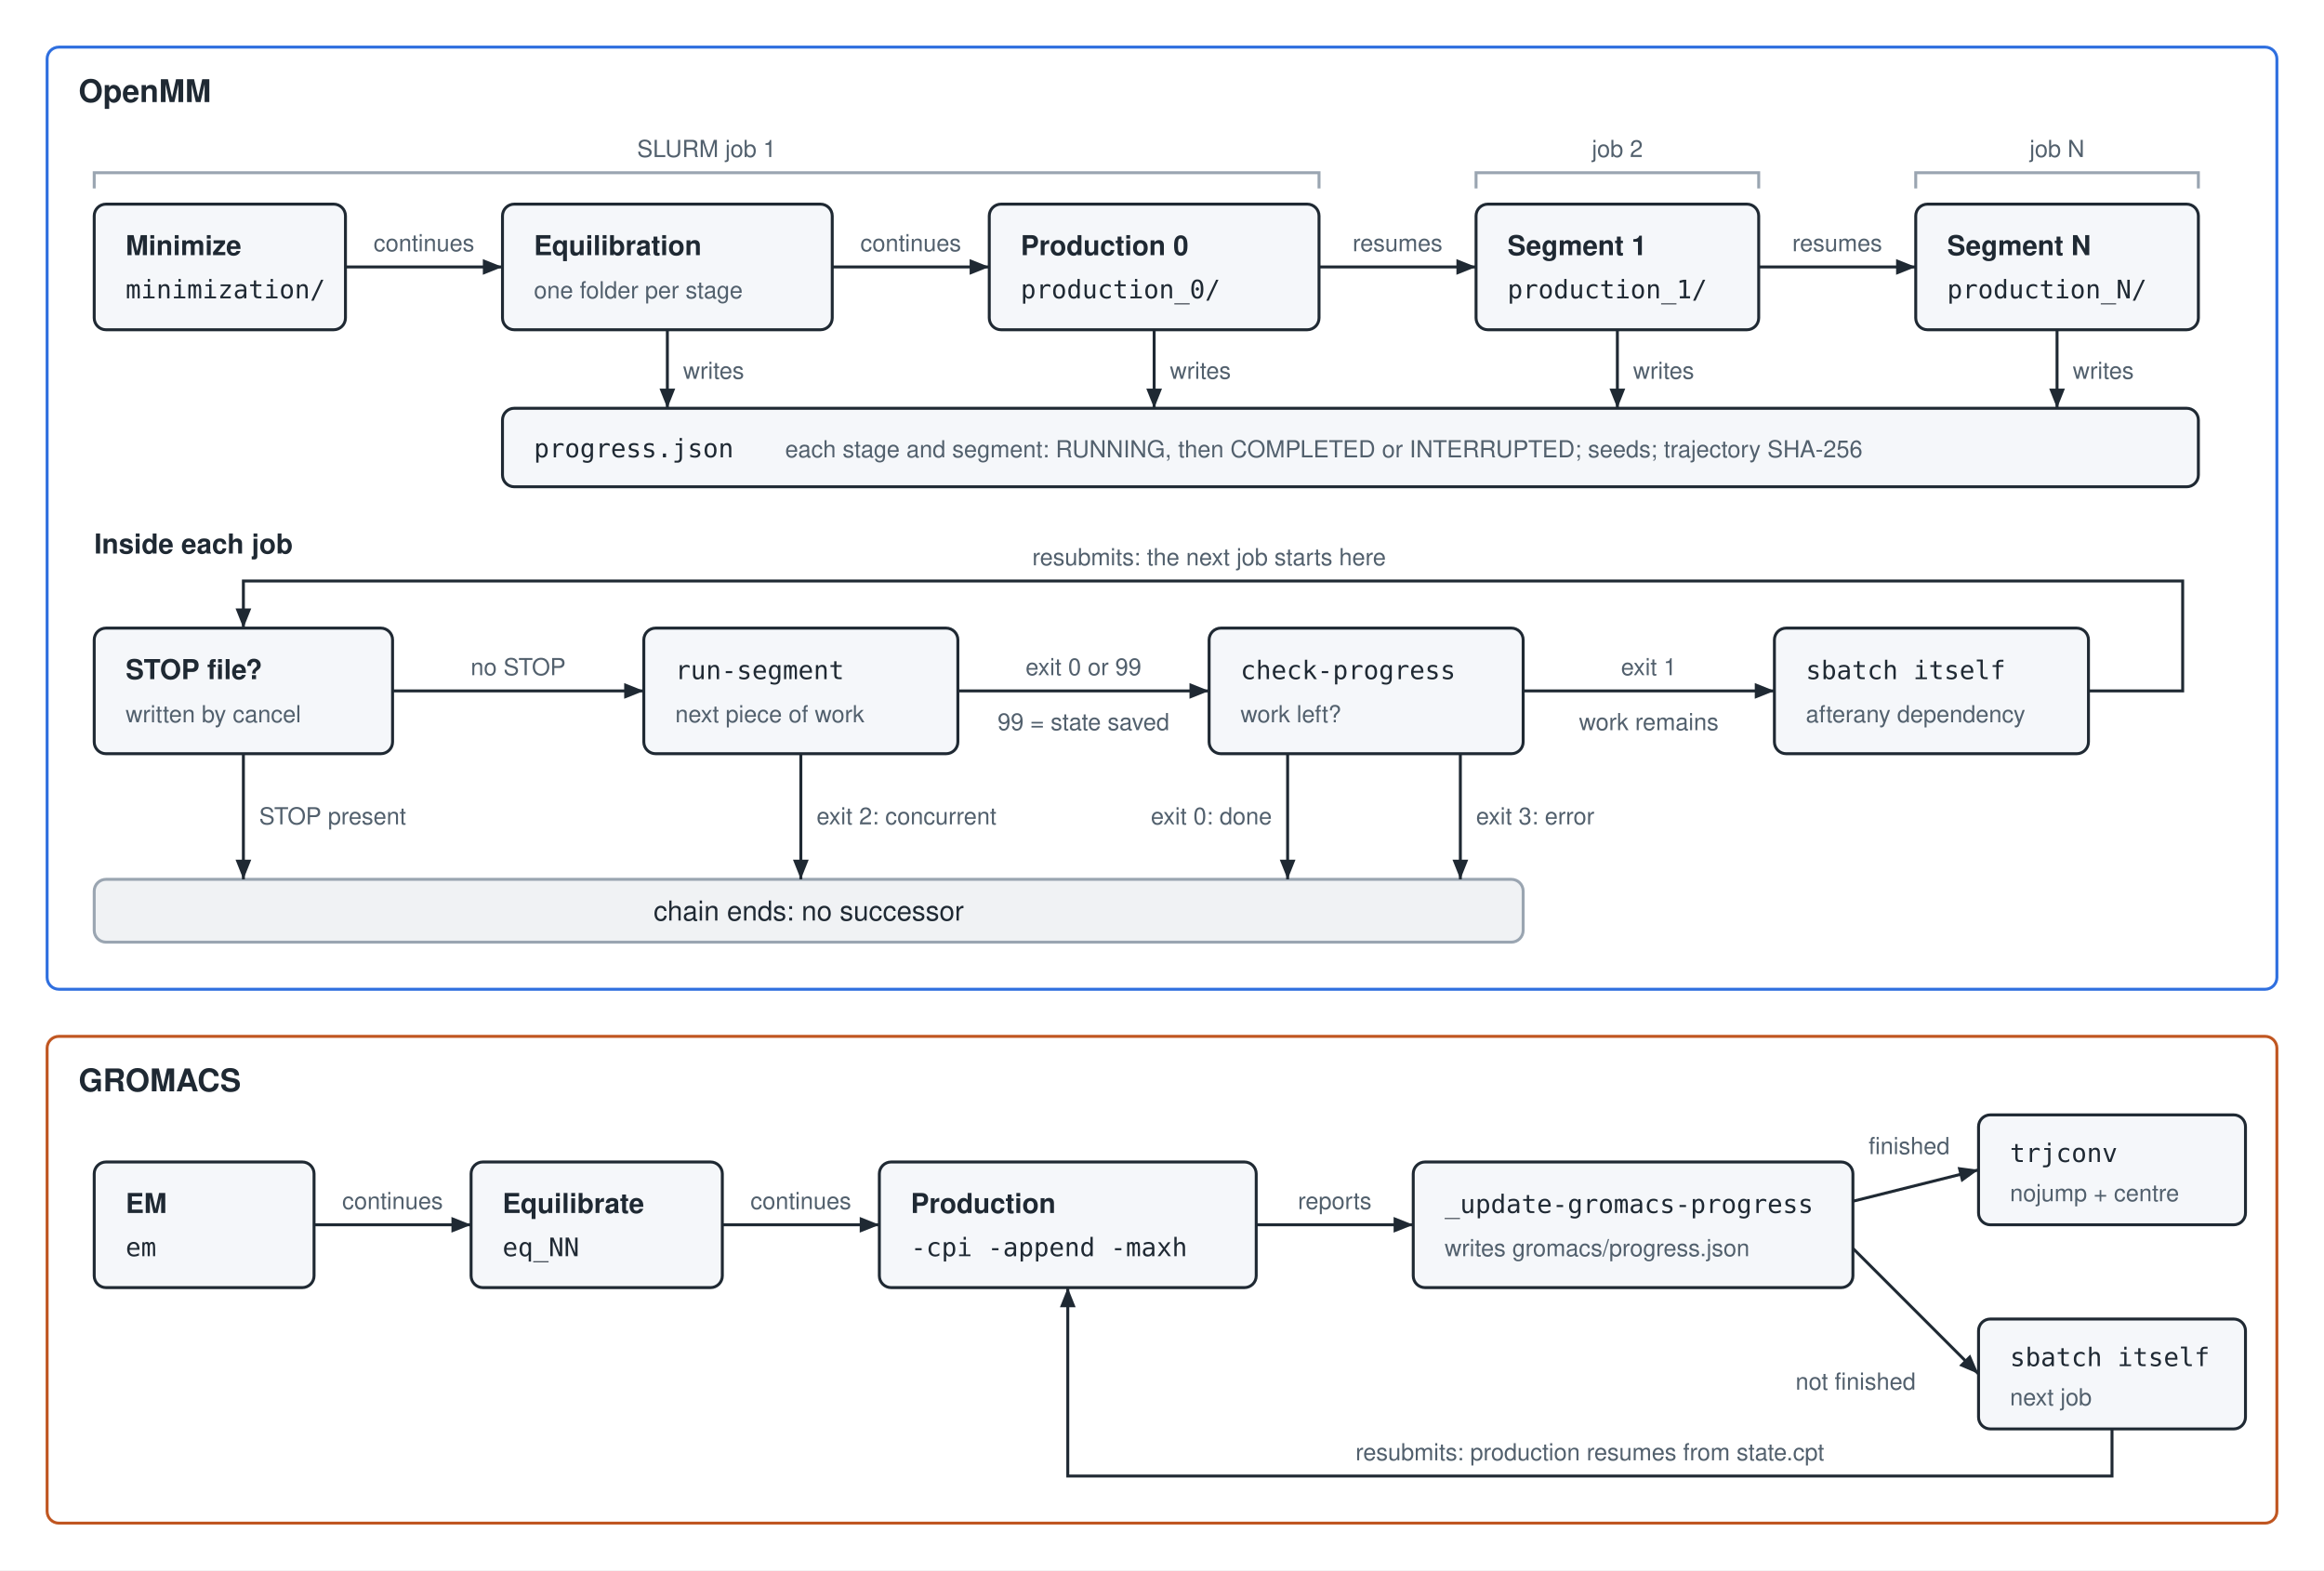
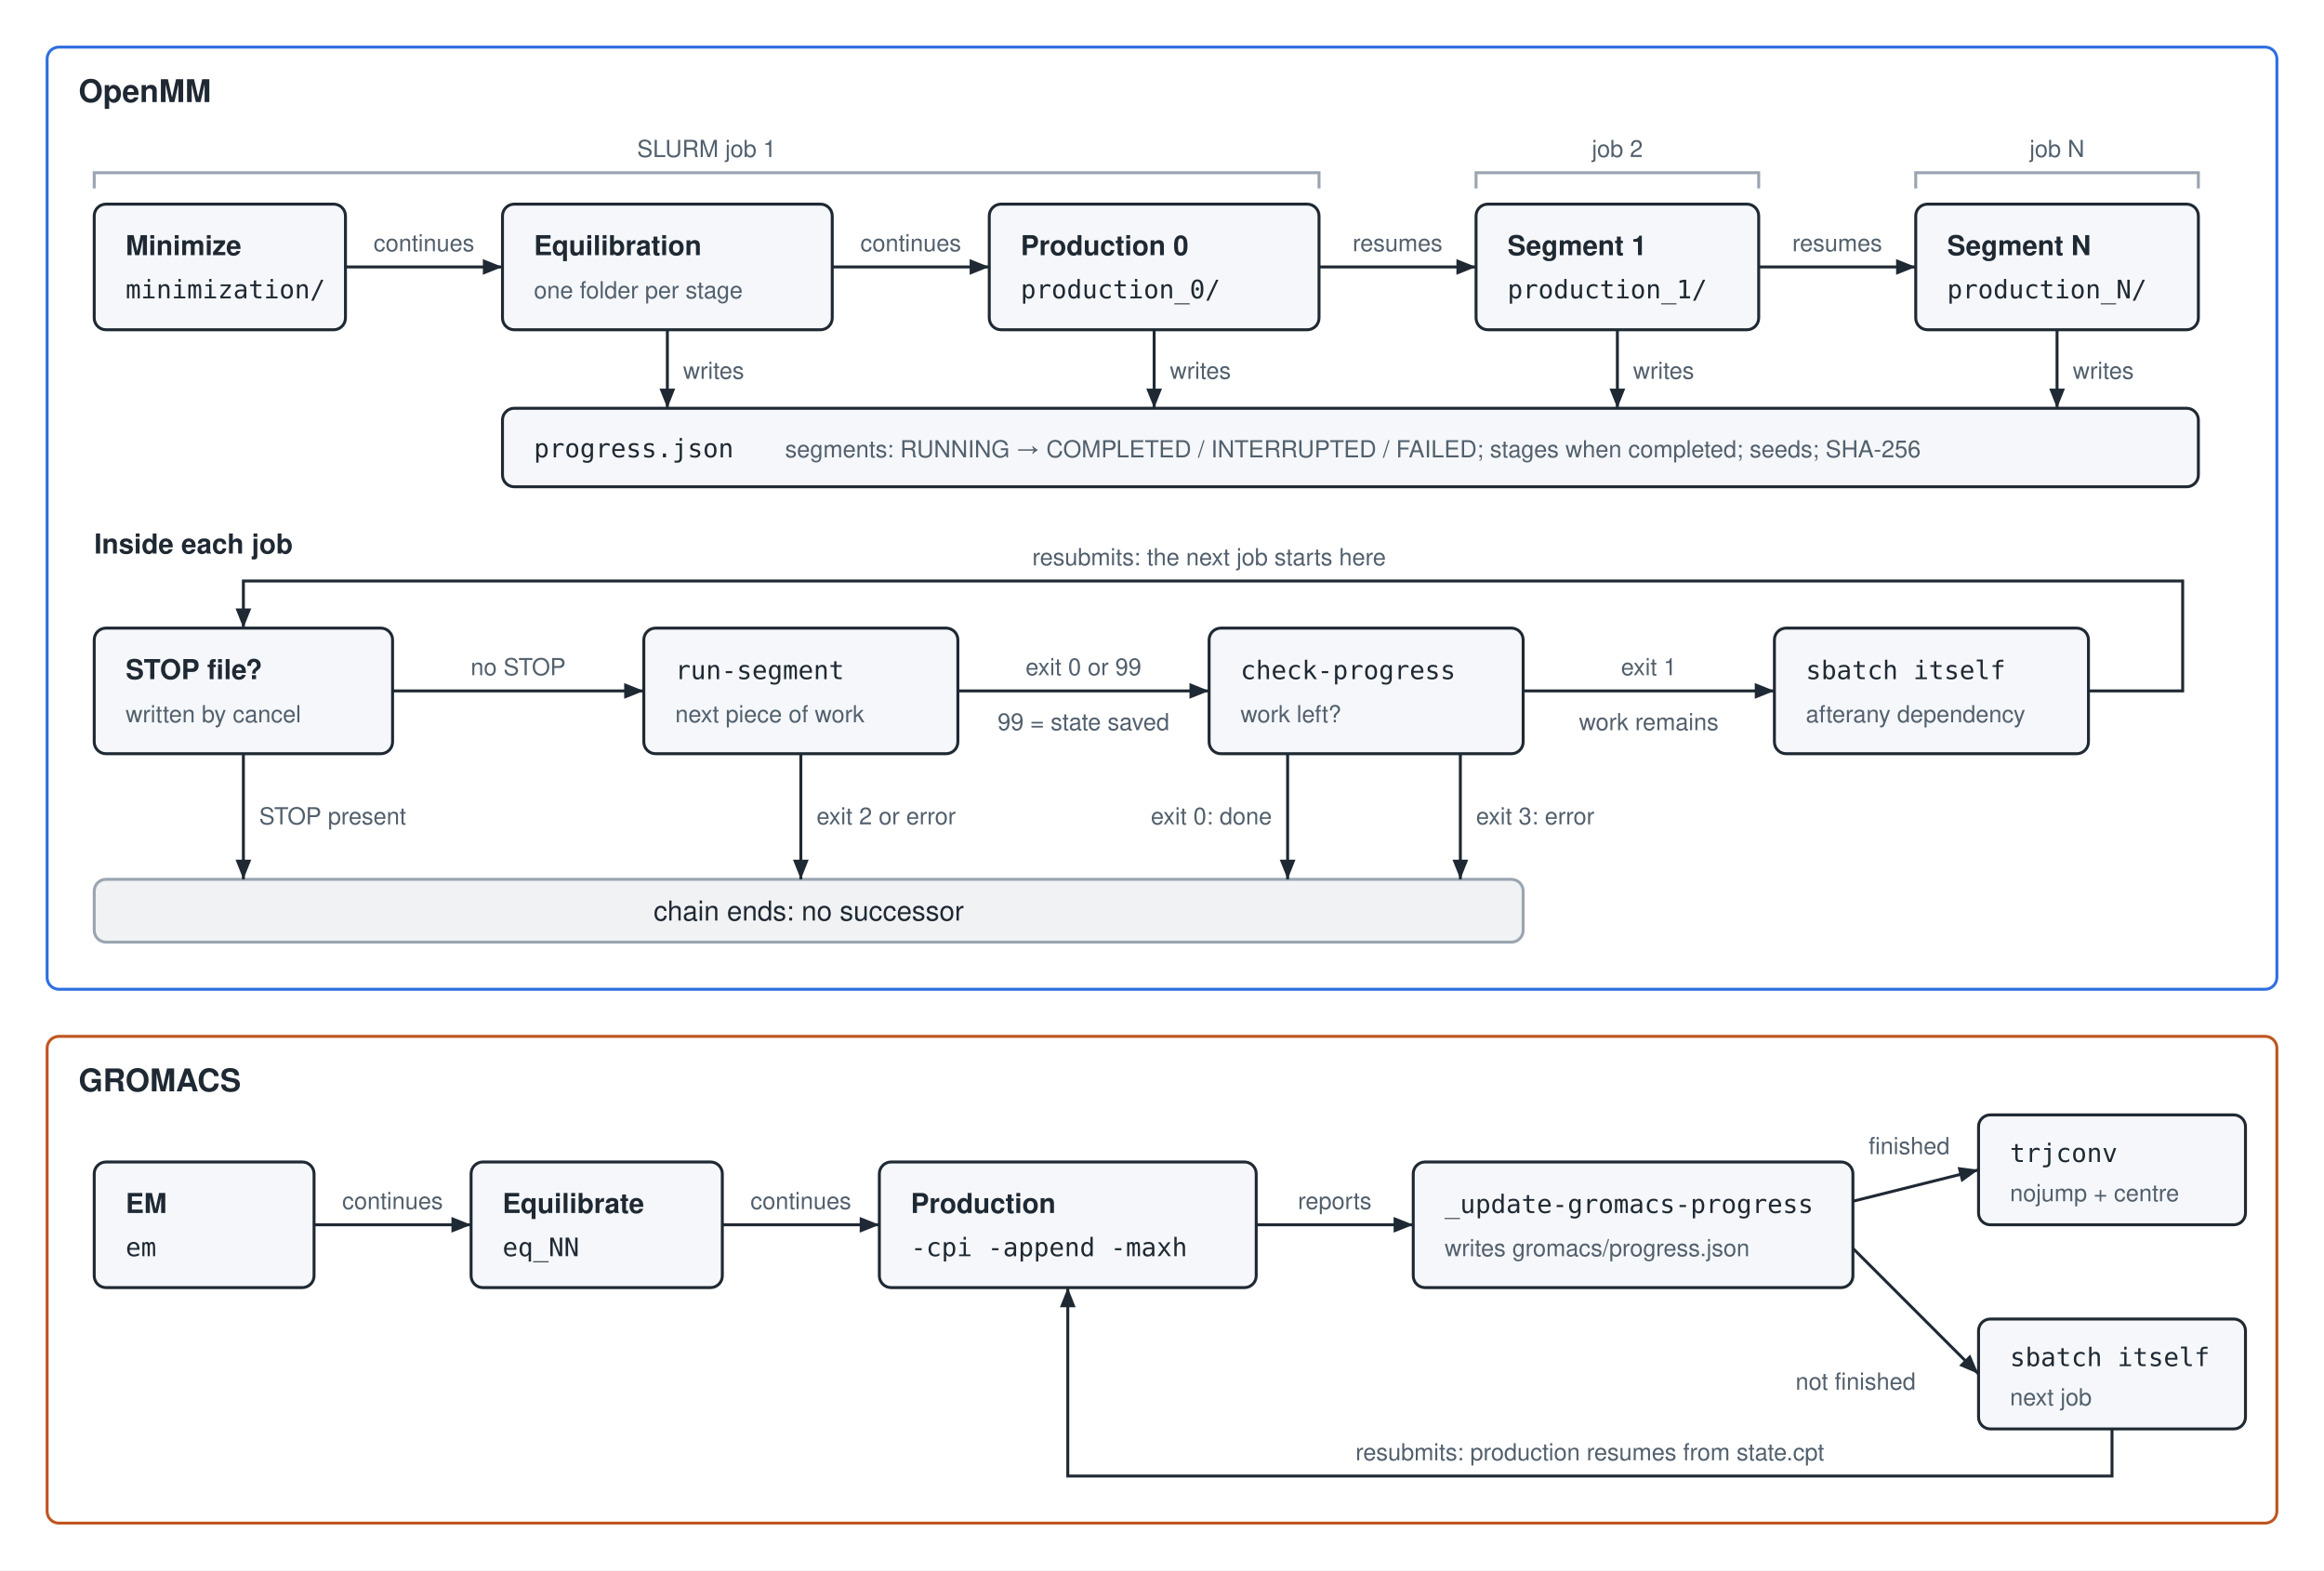
<svg xmlns="http://www.w3.org/2000/svg" viewBox="0 0 1184 800" role="img" aria-labelledby="t d">
  <defs>
    <marker id="arrow" viewBox="0 0 10 10" refX="10" refY="5" markerWidth="10" markerHeight="10" markerUnits="userSpaceOnUse" orient="auto">
      <path d="M0,1 L10,5 L0,9 z" fill="#1f2933" />
    </marker>
  </defs>
  <rect width="1184" height="800" fill="#ffffff" />
  <g font-family="Helvetica, Arial, sans-serif">
    <rect x="24" y="24" width="1136" height="480" rx="6" fill="#ffffff" stroke="#2f6fdf" stroke-width="1.5" />
    <text x="40" y="52" font-size="16" font-weight="bold" fill="#1f2933">OpenMM</text>
    <g stroke="#9aa5b1" stroke-width="1.5" fill="none">
      <polyline points="48,96 48,88 672,88 672,96" />
      <polyline points="752,96 752,88 896,88 896,96" />
      <polyline points="976,96 976,88 1120,88 1120,96" />
    </g>
    <g font-size="12" fill="#52606d" text-anchor="middle">
      <text x="360" y="80">SLURM job 1</text>
      <text x="824" y="80">job 2</text>
      <text x="1048" y="80">job N</text>
    </g>
    <rect x="48" y="104" width="128" height="64" rx="6" fill="#f5f7fa" stroke="#1f2933" stroke-width="1.5" />
    <text x="64" y="130" font-size="14" font-weight="bold" fill="#1f2933">Minimize</text>
    <text x="64" y="152" font-size="13" font-family="DejaVu Sans Mono, Menlo, Consolas, monospace" fill="#1f2933">minimization/</text>
    <rect x="256" y="104" width="168" height="64" rx="6" fill="#f5f7fa" stroke="#1f2933" stroke-width="1.5" />
    <text x="272" y="130" font-size="14" font-weight="bold" fill="#1f2933">Equilibration</text>
    <text x="272" y="152" font-size="12" fill="#52606d">one folder per stage</text>
    <rect x="504" y="104" width="168" height="64" rx="6" fill="#f5f7fa" stroke="#1f2933" stroke-width="1.5" />
    <text x="520" y="130" font-size="14" font-weight="bold" fill="#1f2933">Production 0</text>
    <text x="520" y="152" font-size="13" font-family="DejaVu Sans Mono, Menlo, Consolas, monospace" fill="#1f2933">production_0/</text>
    <rect x="752" y="104" width="144" height="64" rx="6" fill="#f5f7fa" stroke="#1f2933" stroke-width="1.5" />
    <text x="768" y="130" font-size="14" font-weight="bold" fill="#1f2933">Segment 1</text>
    <text x="768" y="152" font-size="13" font-family="DejaVu Sans Mono, Menlo, Consolas, monospace" fill="#1f2933">production_1/</text>
    <rect x="976" y="104" width="144" height="64" rx="6" fill="#f5f7fa" stroke="#1f2933" stroke-width="1.5" />
    <text x="992" y="130" font-size="14" font-weight="bold" fill="#1f2933">Segment N</text>
    <text x="992" y="152" font-size="13" font-family="DejaVu Sans Mono, Menlo, Consolas, monospace" fill="#1f2933">production_N/</text>
    <g stroke="#1f2933" stroke-width="1.5" fill="none">
      <line x1="176" y1="136" x2="256" y2="136" marker-end="url(#arrow)" />
      <line x1="424" y1="136" x2="504" y2="136" marker-end="url(#arrow)" />
      <line x1="672" y1="136" x2="752" y2="136" marker-end="url(#arrow)" />
      <line x1="896" y1="136" x2="976" y2="136" marker-end="url(#arrow)" />
    </g>
    <g font-size="12" fill="#52606d" text-anchor="middle">
      <text x="216" y="128">continues</text>
      <text x="464" y="128">continues</text>
      <text x="712" y="128">resumes</text>
      <text x="936" y="128">resumes</text>
    </g>
    <rect x="256" y="208" width="864" height="40" rx="6" fill="#f5f7fa" stroke="#1f2933" stroke-width="1.5" />
    <text x="272" y="233" font-size="13" font-family="DejaVu Sans Mono, Menlo, Consolas, monospace" fill="#1f2933">progress.json</text>
-     <text x="400" y="233" font-size="12" fill="#52606d">each stage and segment: RUNNING, then COMPLETED or INTERRUPTED; seeds; trajectory SHA-256</text>
+     <text x="400" y="233" font-size="12" fill="#52606d">segments: RUNNING → COMPLETED / INTERRUPTED / FAILED; stages when completed; seeds; SHA-256</text>
    <g stroke="#1f2933" stroke-width="1.5" fill="none">
      <line x1="340" y1="168" x2="340" y2="208" marker-end="url(#arrow)" />
      <line x1="588" y1="168" x2="588" y2="208" marker-end="url(#arrow)" />
      <line x1="824" y1="168" x2="824" y2="208" marker-end="url(#arrow)" />
      <line x1="1048" y1="168" x2="1048" y2="208" marker-end="url(#arrow)" />
    </g>
    <g font-size="12" fill="#52606d">
      <text x="348" y="193">writes</text>
      <text x="596" y="193">writes</text>
      <text x="832" y="193">writes</text>
      <text x="1056" y="193">writes</text>
    </g>
    <text x="48" y="282" font-size="14" font-weight="bold" fill="#1f2933">Inside each job</text>
    <rect x="48" y="320" width="152" height="64" rx="6" fill="#f5f7fa" stroke="#1f2933" stroke-width="1.5" />
    <text x="64" y="346" font-size="14" font-weight="bold" fill="#1f2933">STOP file?</text>
    <text x="64" y="368" font-size="12" fill="#52606d">written by cancel</text>
    <rect x="328" y="320" width="160" height="64" rx="6" fill="#f5f7fa" stroke="#1f2933" stroke-width="1.5" />
    <text x="344" y="346" font-size="13" font-family="DejaVu Sans Mono, Menlo, Consolas, monospace" fill="#1f2933">run-segment</text>
    <text x="344" y="368" font-size="12" fill="#52606d">next piece of work</text>
    <rect x="616" y="320" width="160" height="64" rx="6" fill="#f5f7fa" stroke="#1f2933" stroke-width="1.5" />
    <text x="632" y="346" font-size="13" font-family="DejaVu Sans Mono, Menlo, Consolas, monospace" fill="#1f2933">check-progress</text>
    <text x="632" y="368" font-size="12" fill="#52606d">work left?</text>
    <rect x="904" y="320" width="160" height="64" rx="6" fill="#f5f7fa" stroke="#1f2933" stroke-width="1.5" />
    <text x="920" y="346" font-size="13" font-family="DejaVu Sans Mono, Menlo, Consolas, monospace" fill="#1f2933">sbatch itself</text>
    <text x="920" y="368" font-size="12" fill="#52606d">afterany dependency</text>
    <g stroke="#1f2933" stroke-width="1.5" fill="none">
      <line x1="200" y1="352" x2="328" y2="352" marker-end="url(#arrow)" />
      <line x1="488" y1="352" x2="616" y2="352" marker-end="url(#arrow)" />
      <line x1="776" y1="352" x2="904" y2="352" marker-end="url(#arrow)" />
      <polyline points="1064,352 1112,352 1112,296 124,296 124,320" marker-end="url(#arrow)" />
    </g>
    <g font-size="12" fill="#52606d" text-anchor="middle">
      <text x="264" y="344">no STOP</text>
      <text x="552" y="344">exit 0 or 99</text>
      <text x="552" y="372">99 = state saved</text>
      <text x="840" y="344">exit 1</text>
      <text x="840" y="372">work remains</text>
      <text x="616" y="288">resubmits: the next job starts here</text>
    </g>
    <rect x="48" y="448" width="728" height="32" rx="6" fill="#f0f2f4" stroke="#9aa5b1" stroke-width="1.5" />
    <text x="412" y="469" font-size="14" fill="#1f2933" text-anchor="middle">chain ends: no successor</text>
    <g stroke="#1f2933" stroke-width="1.5" fill="none">
      <line x1="124" y1="384" x2="124" y2="448" marker-end="url(#arrow)" />
      <line x1="408" y1="384" x2="408" y2="448" marker-end="url(#arrow)" />
      <line x1="656" y1="384" x2="656" y2="448" marker-end="url(#arrow)" />
      <line x1="744" y1="384" x2="744" y2="448" marker-end="url(#arrow)" />
    </g>
    <g font-size="12" fill="#52606d">
      <text x="132" y="420">STOP present</text>
-       <text x="416" y="420">exit 2: concurrent</text>
+       <text x="416" y="420">exit 2 or error</text>
      <text x="648" y="420" text-anchor="end">exit 0: done</text>
      <text x="752" y="420">exit 3: error</text>
    </g>
    <rect x="24" y="528" width="1136" height="248" rx="6" fill="#ffffff" stroke="#c05621" stroke-width="1.5" />
    <text x="40" y="556" font-size="16" font-weight="bold" fill="#1f2933">GROMACS</text>
    <rect x="48" y="592" width="112" height="64" rx="6" fill="#f5f7fa" stroke="#1f2933" stroke-width="1.5" />
    <text x="64" y="618" font-size="14" font-weight="bold" fill="#1f2933">EM</text>
    <text x="64" y="640" font-size="13" font-family="DejaVu Sans Mono, Menlo, Consolas, monospace" fill="#1f2933">em</text>
    <rect x="240" y="592" width="128" height="64" rx="6" fill="#f5f7fa" stroke="#1f2933" stroke-width="1.5" />
    <text x="256" y="618" font-size="14" font-weight="bold" fill="#1f2933">Equilibrate</text>
    <text x="256" y="640" font-size="13" font-family="DejaVu Sans Mono, Menlo, Consolas, monospace" fill="#1f2933">eq_NN</text>
    <rect x="448" y="592" width="192" height="64" rx="6" fill="#f5f7fa" stroke="#1f2933" stroke-width="1.5" />
    <text x="464" y="618" font-size="14" font-weight="bold" fill="#1f2933">Production</text>
    <text x="464" y="640" font-size="13" font-family="DejaVu Sans Mono, Menlo, Consolas, monospace" fill="#1f2933">-cpi -append -maxh</text>
    <rect x="720" y="592" width="224" height="64" rx="6" fill="#f5f7fa" stroke="#1f2933" stroke-width="1.5" />
    <text x="736" y="618" font-size="13" font-family="DejaVu Sans Mono, Menlo, Consolas, monospace" fill="#1f2933">_update-gromacs-progress</text>
    <text x="736" y="640" font-size="12" fill="#52606d">writes gromacs/progress.json</text>
    <rect x="1008" y="568" width="136" height="56" rx="6" fill="#f5f7fa" stroke="#1f2933" stroke-width="1.5" />
    <text x="1024" y="592" font-size="13" font-family="DejaVu Sans Mono, Menlo, Consolas, monospace" fill="#1f2933">trjconv</text>
    <text x="1024" y="612" font-size="12" fill="#52606d">nojump + centre</text>
    <rect x="1008" y="672" width="136" height="56" rx="6" fill="#f5f7fa" stroke="#1f2933" stroke-width="1.5" />
    <text x="1024" y="696" font-size="13" font-family="DejaVu Sans Mono, Menlo, Consolas, monospace" fill="#1f2933">sbatch itself</text>
    <text x="1024" y="716" font-size="12" fill="#52606d">next job</text>
    <g stroke="#1f2933" stroke-width="1.5" fill="none">
      <line x1="160" y1="624" x2="240" y2="624" marker-end="url(#arrow)" />
      <line x1="368" y1="624" x2="448" y2="624" marker-end="url(#arrow)" />
      <line x1="640" y1="624" x2="720" y2="624" marker-end="url(#arrow)" />
      <line x1="944" y1="612" x2="1008" y2="596" marker-end="url(#arrow)" />
      <line x1="944" y1="636" x2="1008" y2="700" marker-end="url(#arrow)" />
      <polyline points="1076,728 1076,752 544,752 544,656" marker-end="url(#arrow)" />
    </g>
    <g font-size="12" fill="#52606d">
      <text x="200" y="616" text-anchor="middle">continues</text>
      <text x="408" y="616" text-anchor="middle">continues</text>
      <text x="680" y="616" text-anchor="middle">reports</text>
      <text x="952" y="588">finished</text>
      <text x="976" y="708" text-anchor="end">not finished</text>
      <text x="810" y="744" text-anchor="middle">resubmits: production resumes from state.cpt</text>
    </g>
  </g>
</svg>
